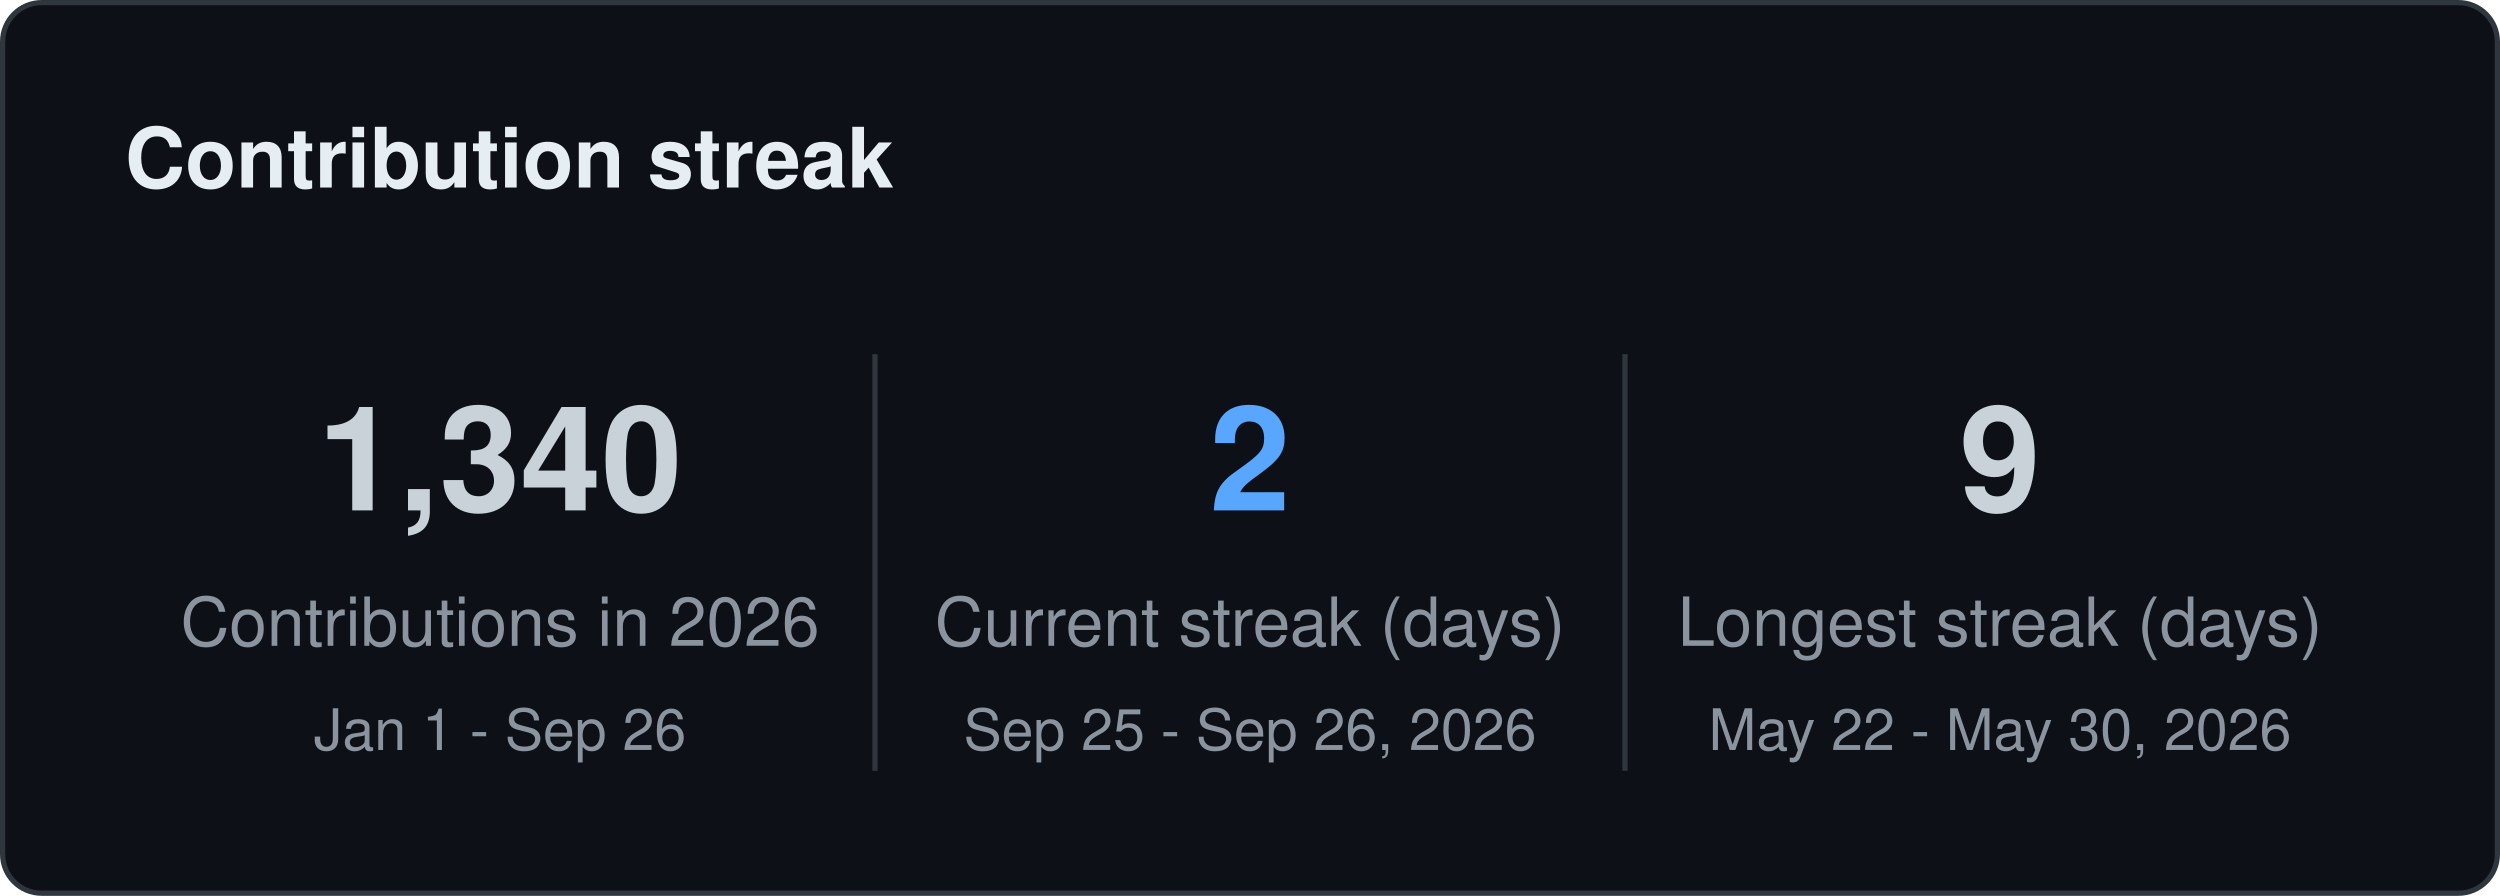
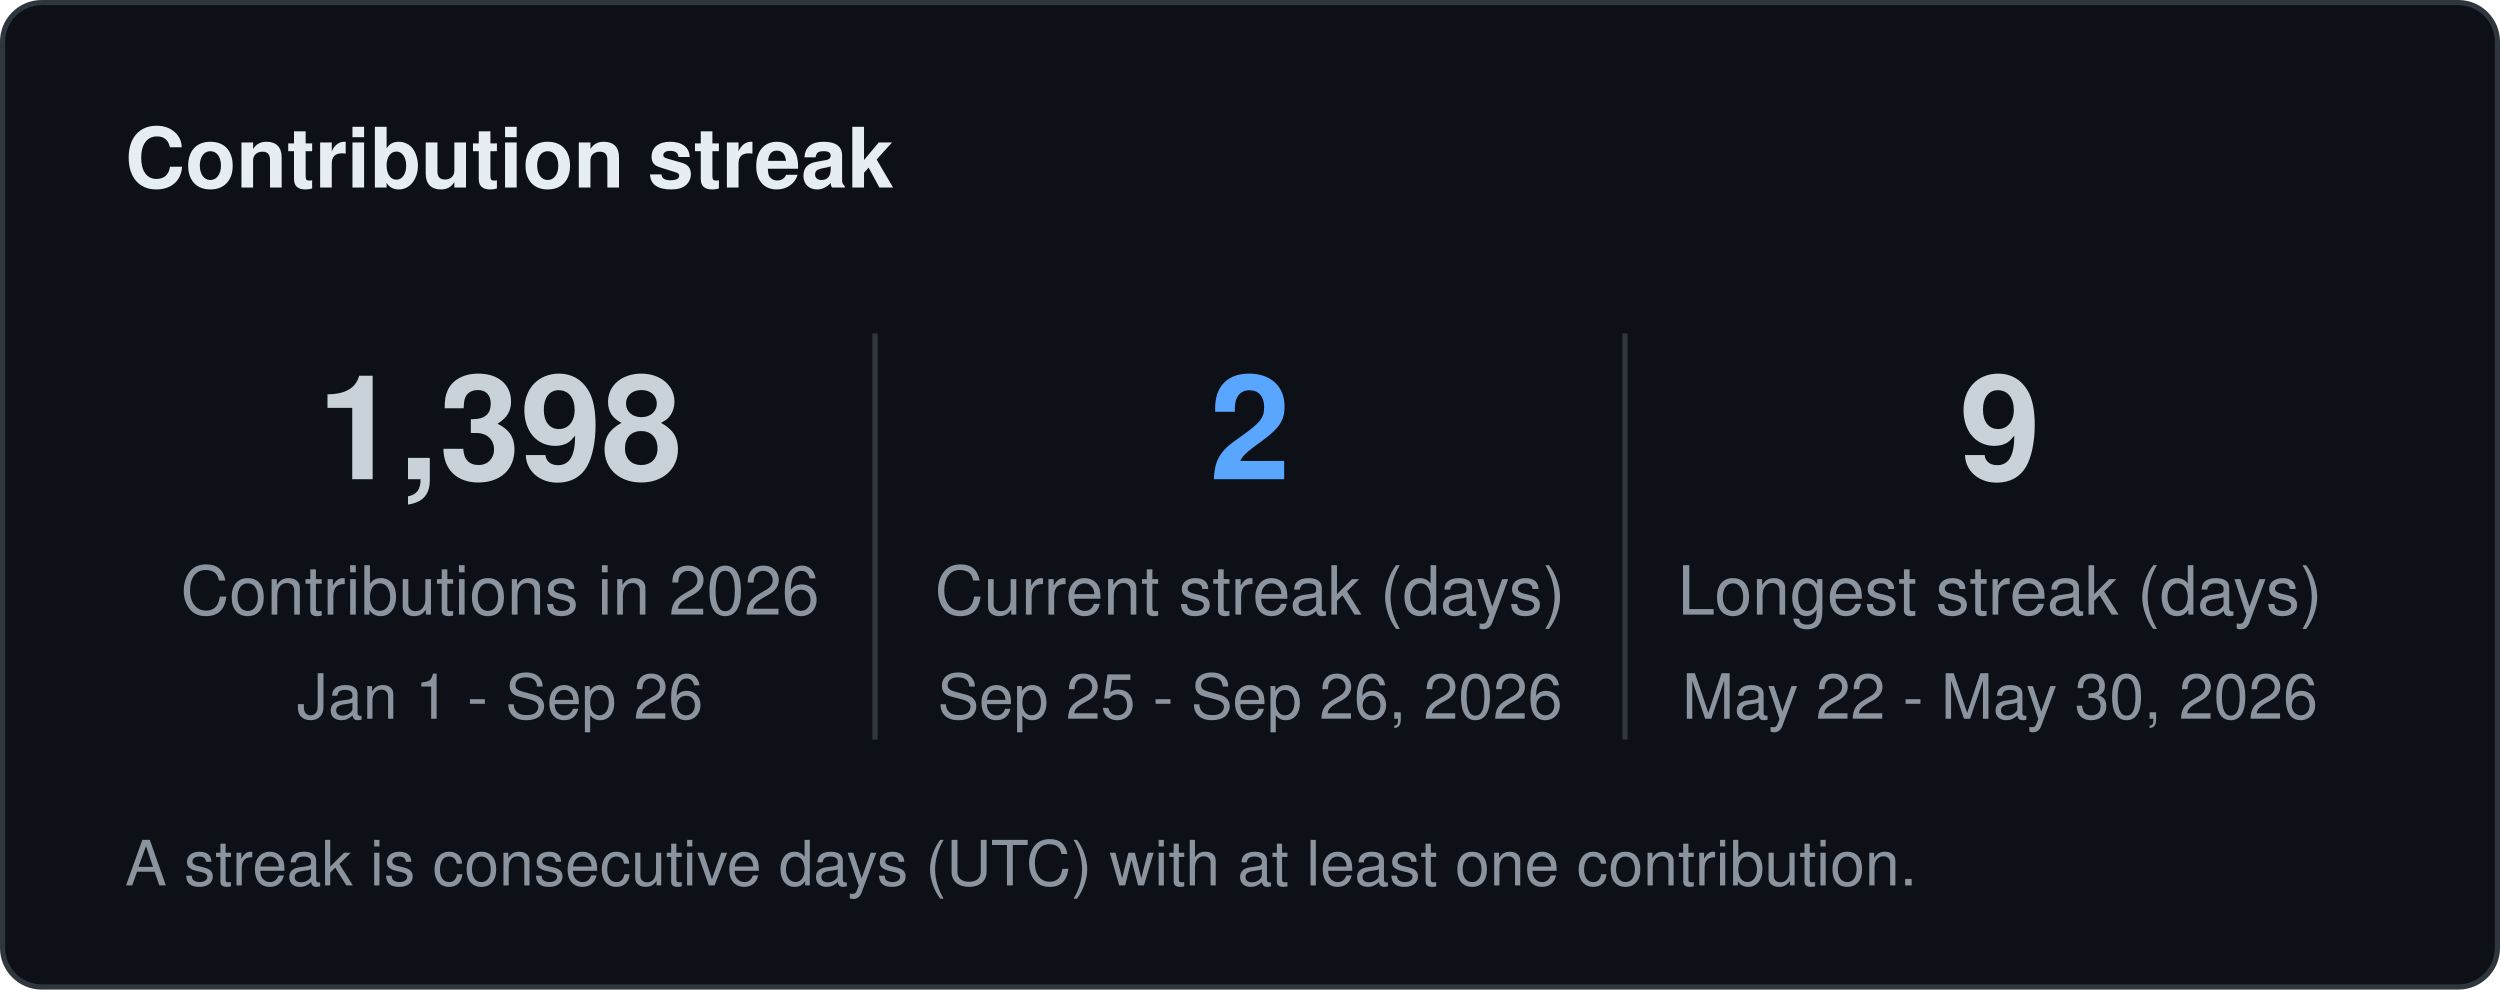
- <svg xmlns="http://www.w3.org/2000/svg" width="480" height="172" viewBox="0 0 480 172" role="img" aria-labelledby="truestats-streak-title truestats-streak-desc">
+ <svg xmlns="http://www.w3.org/2000/svg" width="480" height="190" viewBox="0 0 480 190" role="img" aria-labelledby="truestats-streak-title truestats-streak-desc">
  <style>
    text { font-family: -apple-system, BlinkMacSystemFont, "Segoe UI", Helvetica, Arial, sans-serif; }
    .title { font-size: 16px; font-weight: 600; fill: #e6edf3; }
    .label { font-size: 13px; fill: #8b949e; }
    .value { font-size: 13px; font-weight: 600; fill: #c9d1d9; }
-     .small { font-size: 11px; fill: #8b949e; }
+     .small { font-size: 12px; fill: #8b949e; }
    .big { font-size: 28px; font-weight: 600; fill: #c9d1d9; }
    .accent { fill: #58a6ff; }
    .body { font-size: 13px; fill: #c9d1d9; }
  </style>
-   <rect x="0.5" y="0.5" width="479" height="171" rx="7.5" fill="#0d1117" stroke="#30363d" />
+   <rect x="0.5" y="0.5" width="479" height="189" rx="7.5" fill="#0d1117" stroke="#30363d" />
  <text x="24" y="36" class="title">Contribution streak</text>
  <g>
-     <text x="96" y="98" class="big" text-anchor="middle">1,340</text>
-     <text x="96" y="124" class="label" text-anchor="middle">Contributions in 2026</text>
-     <text x="96" y="144" class="small" text-anchor="middle">Jan 1 - Sep 26</text>
+     <text x="96" y="92" class="big" text-anchor="middle">1,398</text>
+     <text x="96" y="118" class="label" text-anchor="middle">Contributions in 2026</text>
+     <text x="96" y="138" class="small" text-anchor="middle">Jan 1 - Sep 26</text>
  </g>
  <g>
-     <text x="240" y="98" class="big accent" text-anchor="middle">2</text>
-     <text x="240" y="124" class="label" text-anchor="middle">Current streak (days)</text>
-     <text x="240" y="144" class="small" text-anchor="middle">Sep 25 - Sep 26, 2026</text>
+     <text x="240" y="92" class="big accent" text-anchor="middle">2</text>
+     <text x="240" y="118" class="label" text-anchor="middle">Current streak (days)</text>
+     <text x="240" y="138" class="small" text-anchor="middle">Sep 25 - Sep 26, 2026</text>
  </g>
-   <line x1="168" y1="68" x2="168" y2="148" stroke="#30363d" stroke-width="1" />
+   <line x1="168" y1="64" x2="168" y2="142" stroke="#30363d" stroke-width="1" />
  <g>
-     <text x="384" y="98" class="big" text-anchor="middle">9</text>
-     <text x="384" y="124" class="label" text-anchor="middle">Longest streak (days)</text>
-     <text x="384" y="144" class="small" text-anchor="middle">May 22 - May 30, 2026</text>
+     <text x="384" y="92" class="big" text-anchor="middle">9</text>
+     <text x="384" y="118" class="label" text-anchor="middle">Longest streak (days)</text>
+     <text x="384" y="138" class="small" text-anchor="middle">May 22 - May 30, 2026</text>
  </g>
-   <line x1="312" y1="68" x2="312" y2="148" stroke="#30363d" stroke-width="1" />
+   <line x1="312" y1="64" x2="312" y2="142" stroke="#30363d" stroke-width="1" />
+   <text x="24" y="170" class="small">A streak is consecutive days (UTC) with at least one contribution.</text>
</svg>
